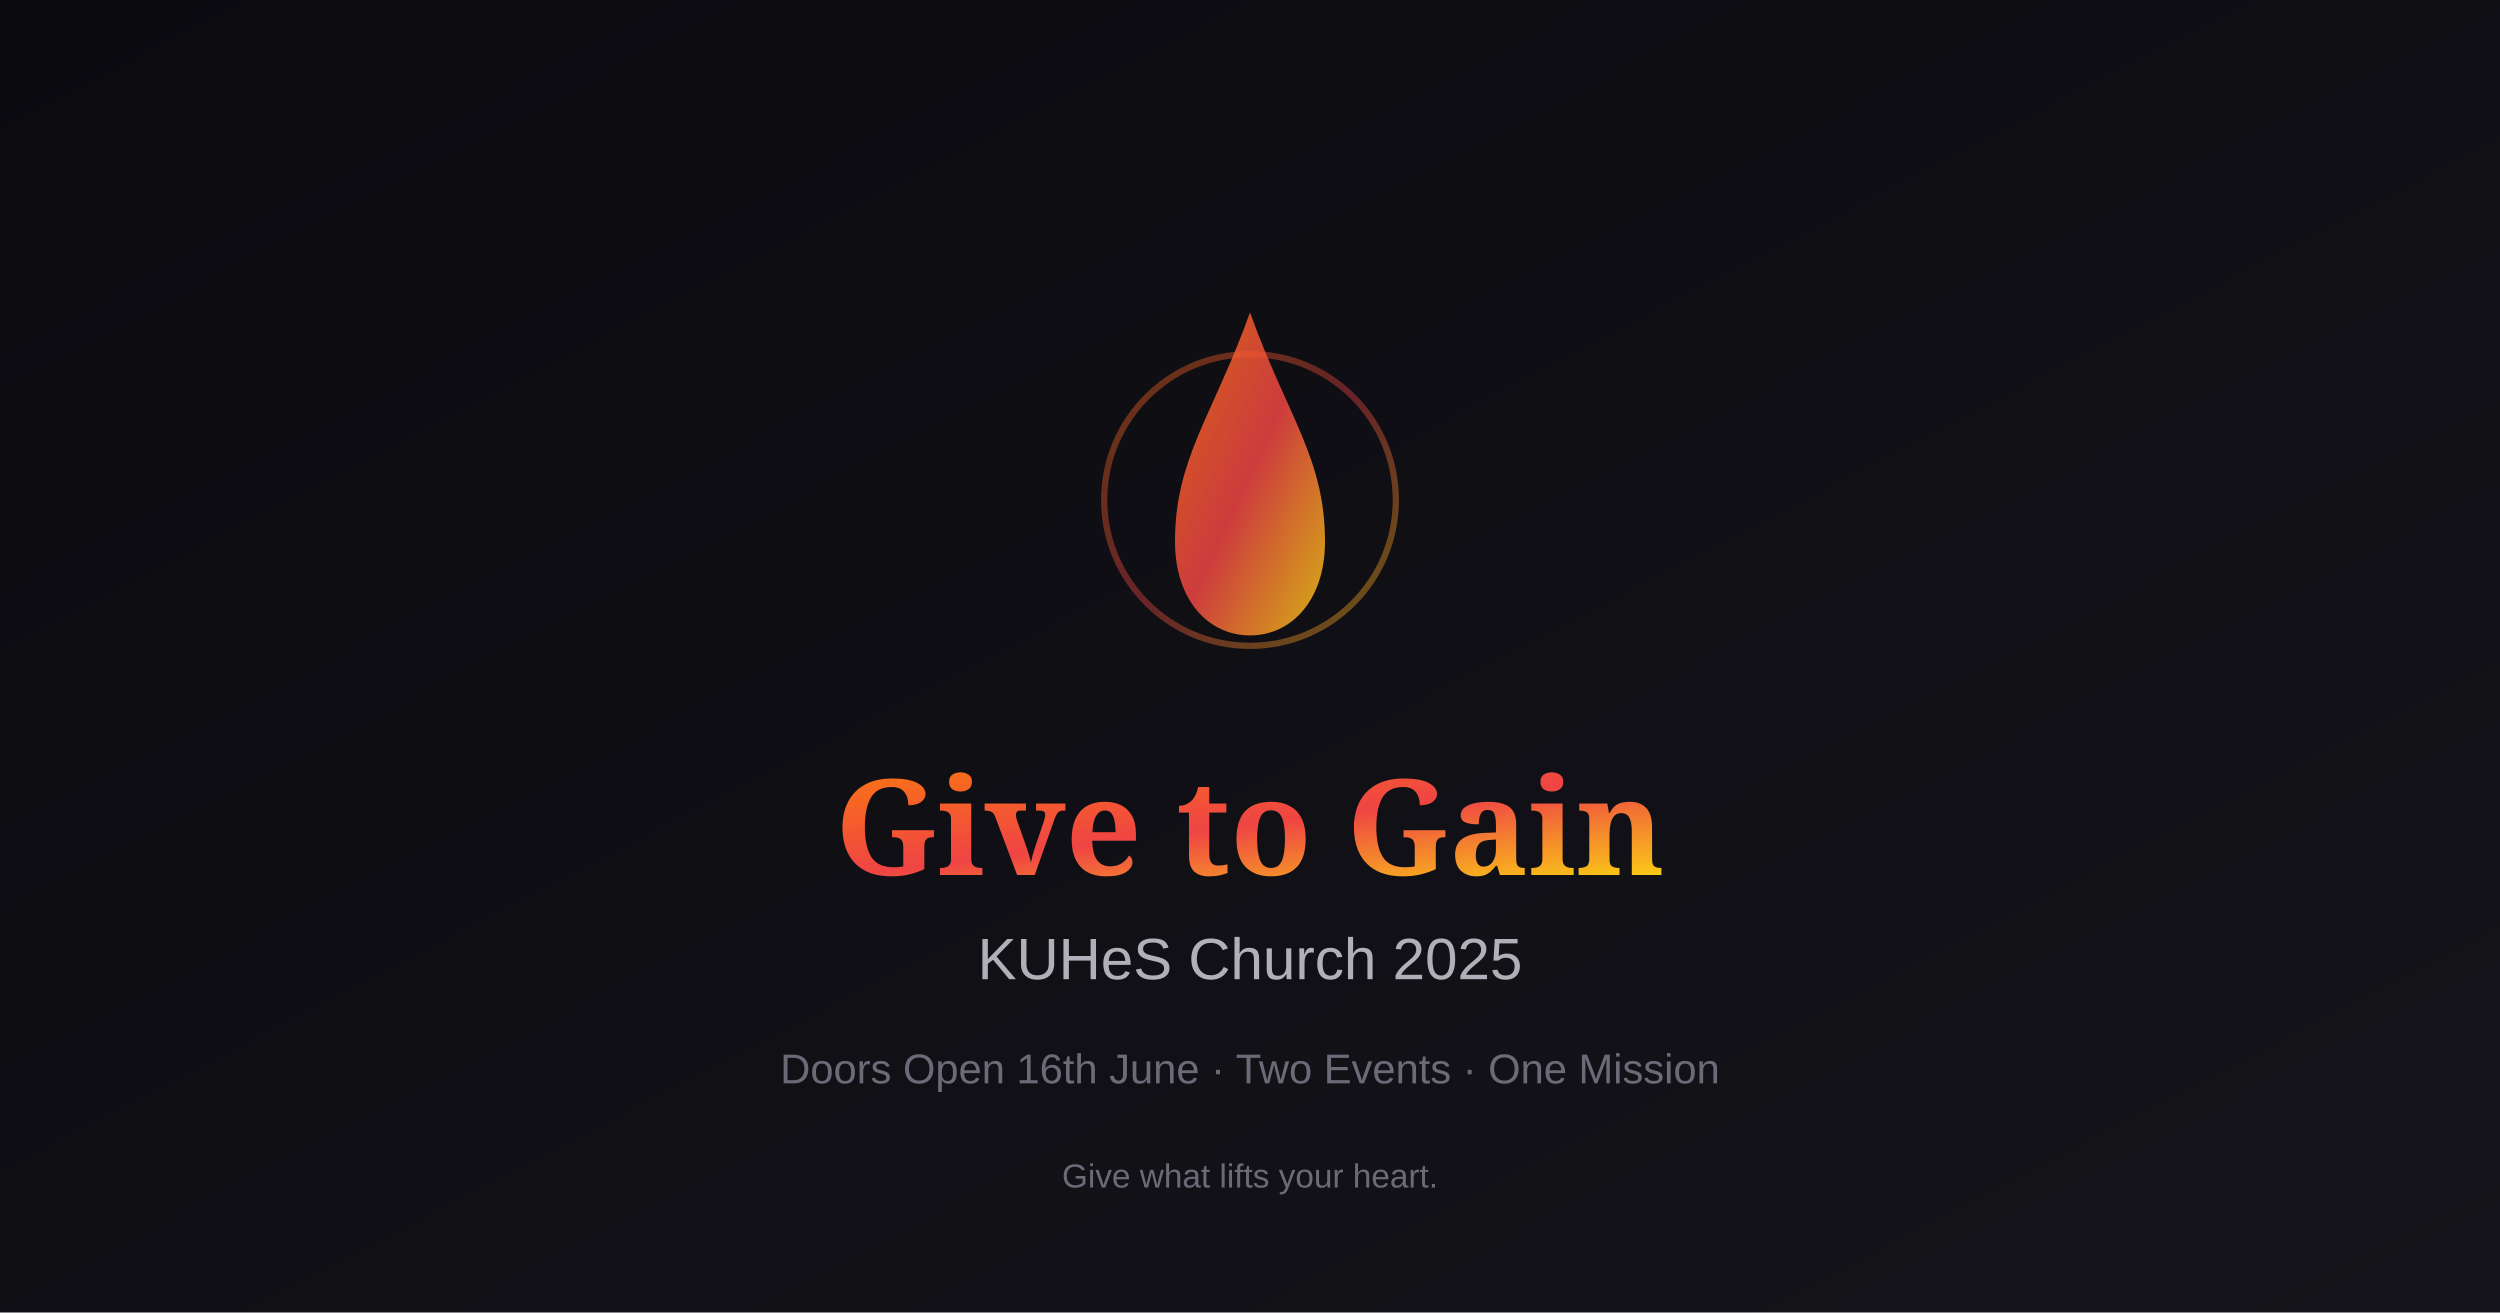
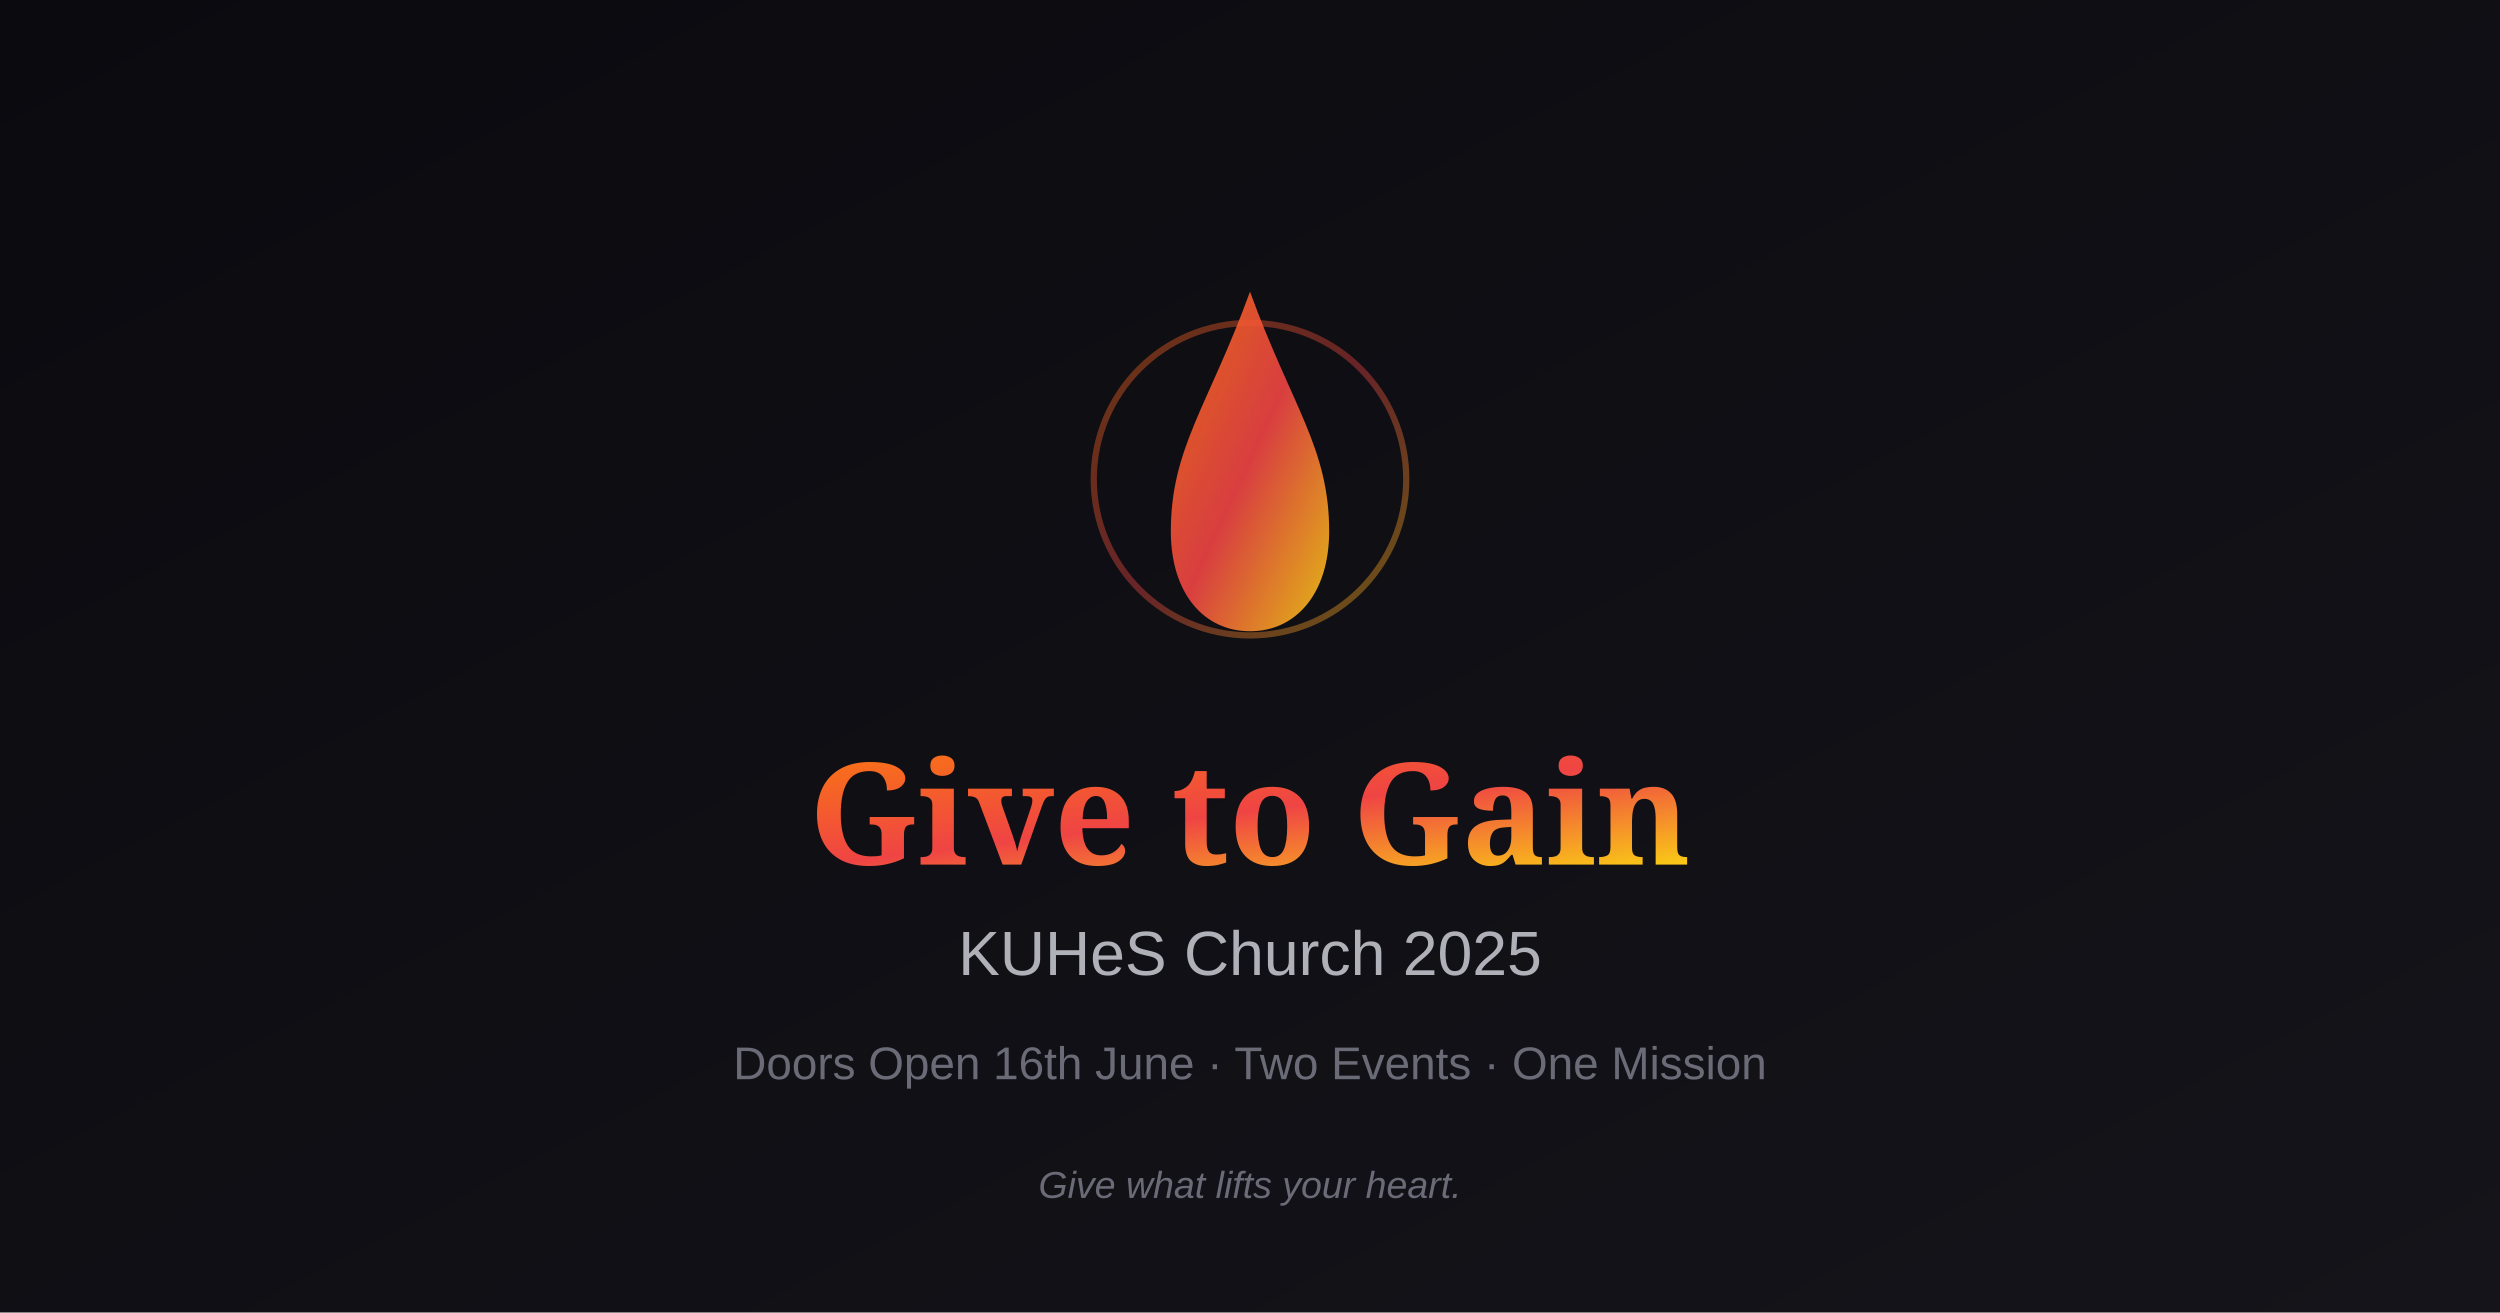
<svg xmlns="http://www.w3.org/2000/svg" width="1200" height="630" viewBox="0 0 1200 630">
  <defs>
-     <linearGradient id="bg" x1="0%" y1="0%" x2="100%" y2="100%">
+     <linearGradient id="bgGrad" x1="0%" y1="0%" x2="100%" y2="100%">
      <stop offset="0%" style="stop-color:#0a0a0f" />
      <stop offset="100%" style="stop-color:#14141a" />
    </linearGradient>
-     <linearGradient id="flame" x1="0%" y1="0%" x2="100%" y2="100%">
+     <linearGradient id="flameGrad" x1="0%" y1="0%" x2="100%" y2="100%">
      <stop offset="0%" style="stop-color:#F97316" />
      <stop offset="50%" style="stop-color:#EF4444" />
      <stop offset="100%" style="stop-color:#FACC15" />
    </linearGradient>
  </defs>
-   <rect width="1200" height="630" fill="url(#bg)" />
-   <circle cx="600" cy="240" r="70" fill="none" stroke="url(#flame)" stroke-width="3" opacity="0.4" />
-   <path d="M600 150 C582 200, 564 220, 564 260 C564 288, 580 305, 600 305 C620 305, 636 288, 636 260 C636 220, 618 200, 600 150Z" fill="url(#flame)" opacity="0.85" />
-   <line x1="600" y1="100" x2="600" y2="390" stroke="url(#flame)" stroke-width="2" opacity="0.25" />
-   <line x1="480" y1="240" x2="720" y2="240" stroke="url(#flame)" stroke-width="2" opacity="0.25" />
-   <text x="600" y="420" text-anchor="middle" font-family="Georgia, serif" font-size="64" font-weight="bold" fill="url(#flame)">Give to Gain</text>
-   <text x="600" y="470" text-anchor="middle" font-family="Arial, sans-serif" font-size="28" fill="#b0b0b8">KUHeS Church 2025</text>
-   <text x="600" y="520" text-anchor="middle" font-family="Arial, sans-serif" font-size="20" fill="#6b6b78">Doors Open 16th June · Two Events · One Mission</text>
-   <text x="600" y="570" text-anchor="middle" font-family="Arial, sans-serif" font-size="16" fill="#6b6b78">Give what lifts your heart.</text>
+   <rect width="1200" height="630" fill="url(#bgGrad)" />
+   <circle cx="600" cy="230" r="75" fill="none" stroke="url(#flameGrad)" stroke-width="3" opacity="0.4" />
+   <path d="M600 140 C580 195, 562 215, 562 255 C562 285, 578 303, 600 303 C622 303, 638 285, 638 255 C638 215, 620 195, 600 140Z" fill="url(#flameGrad)" opacity="0.9" />
+   <line x1="600" y1="90" x2="600" y2="395" stroke="url(#flameGrad)" stroke-width="2.5" opacity="0.2" />
+   <line x1="470" y1="230" x2="730" y2="230" stroke="url(#flameGrad)" stroke-width="2.5" opacity="0.2" />
+   <text x="600" y="415" text-anchor="middle" font-family="Georgia, serif" font-size="68" font-weight="bold" fill="url(#flameGrad)">Give to Gain</text>
+   <text x="600" y="468" text-anchor="middle" font-family="Arial, sans-serif" font-size="30" fill="#b0b0b8" font-weight="500">KUHeS Church 2025</text>
+   <text x="600" y="518" text-anchor="middle" font-family="Arial, sans-serif" font-size="22" fill="#6b6b78">Doors Open 16th June  ·  Two Events  ·  One Mission</text>
+   <text x="600" y="575" text-anchor="middle" font-family="Arial, sans-serif" font-size="18" fill="#6b6b78" font-style="italic">Give what lifts your heart.</text>
</svg>
